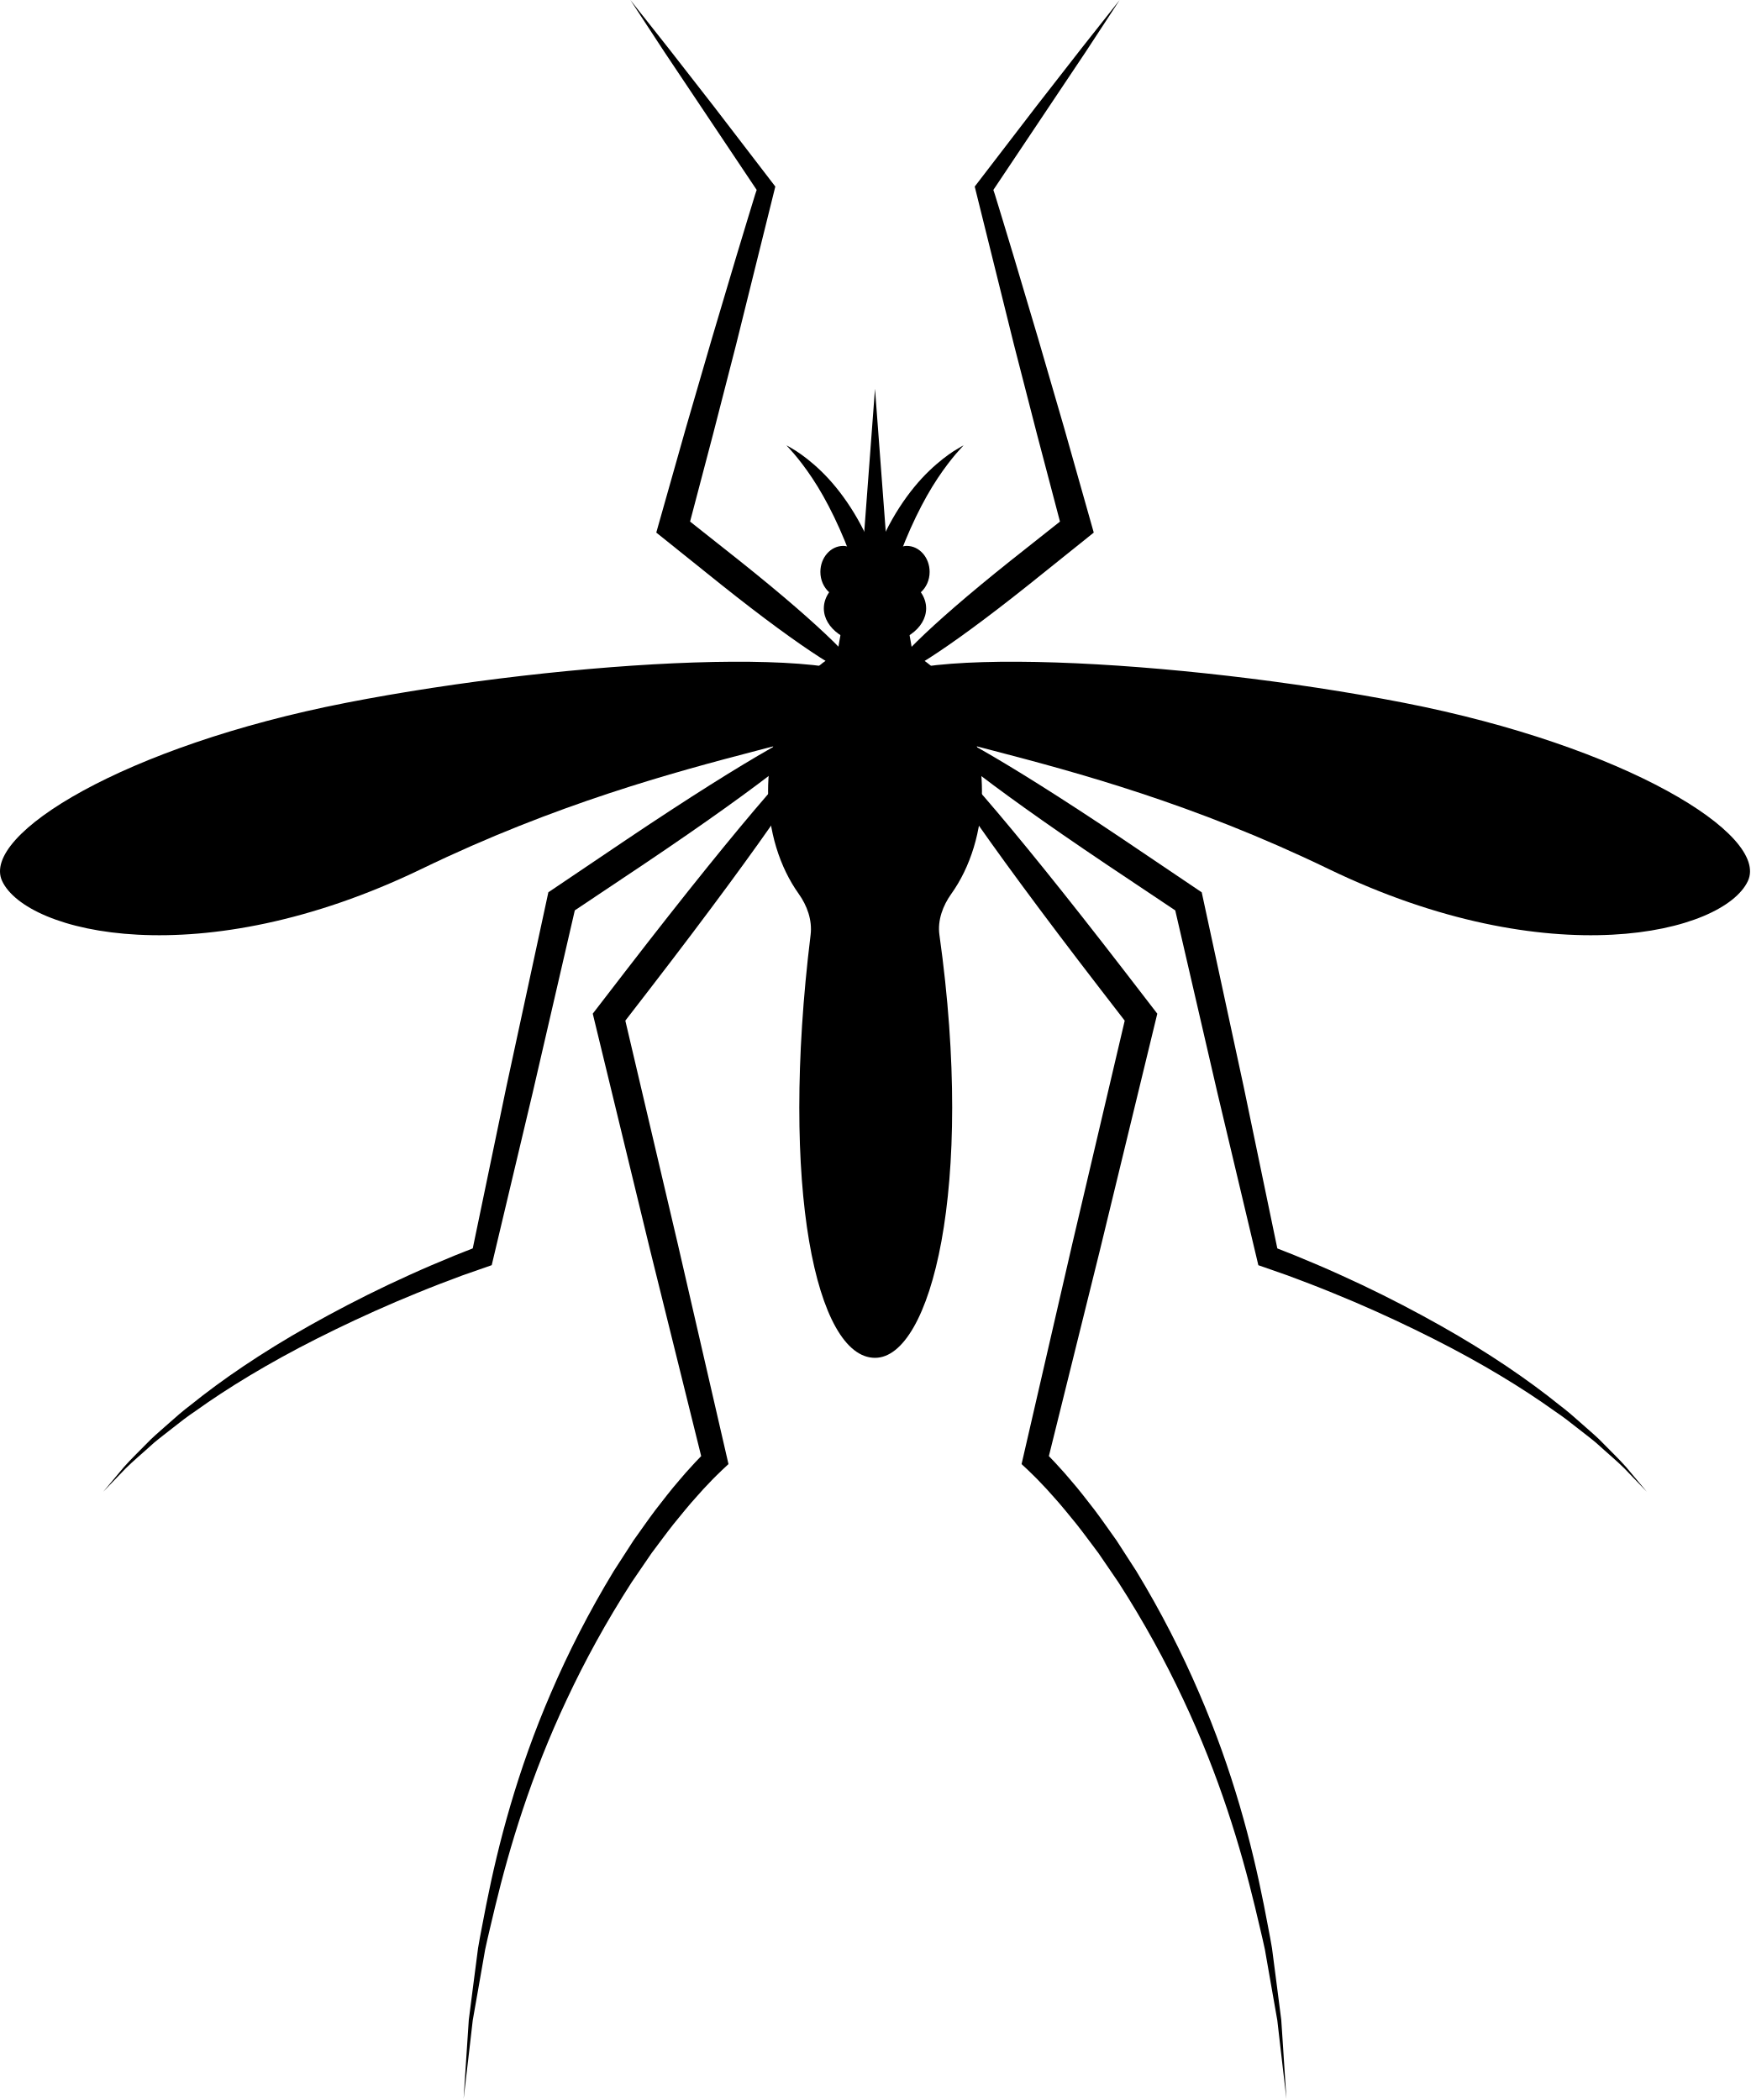
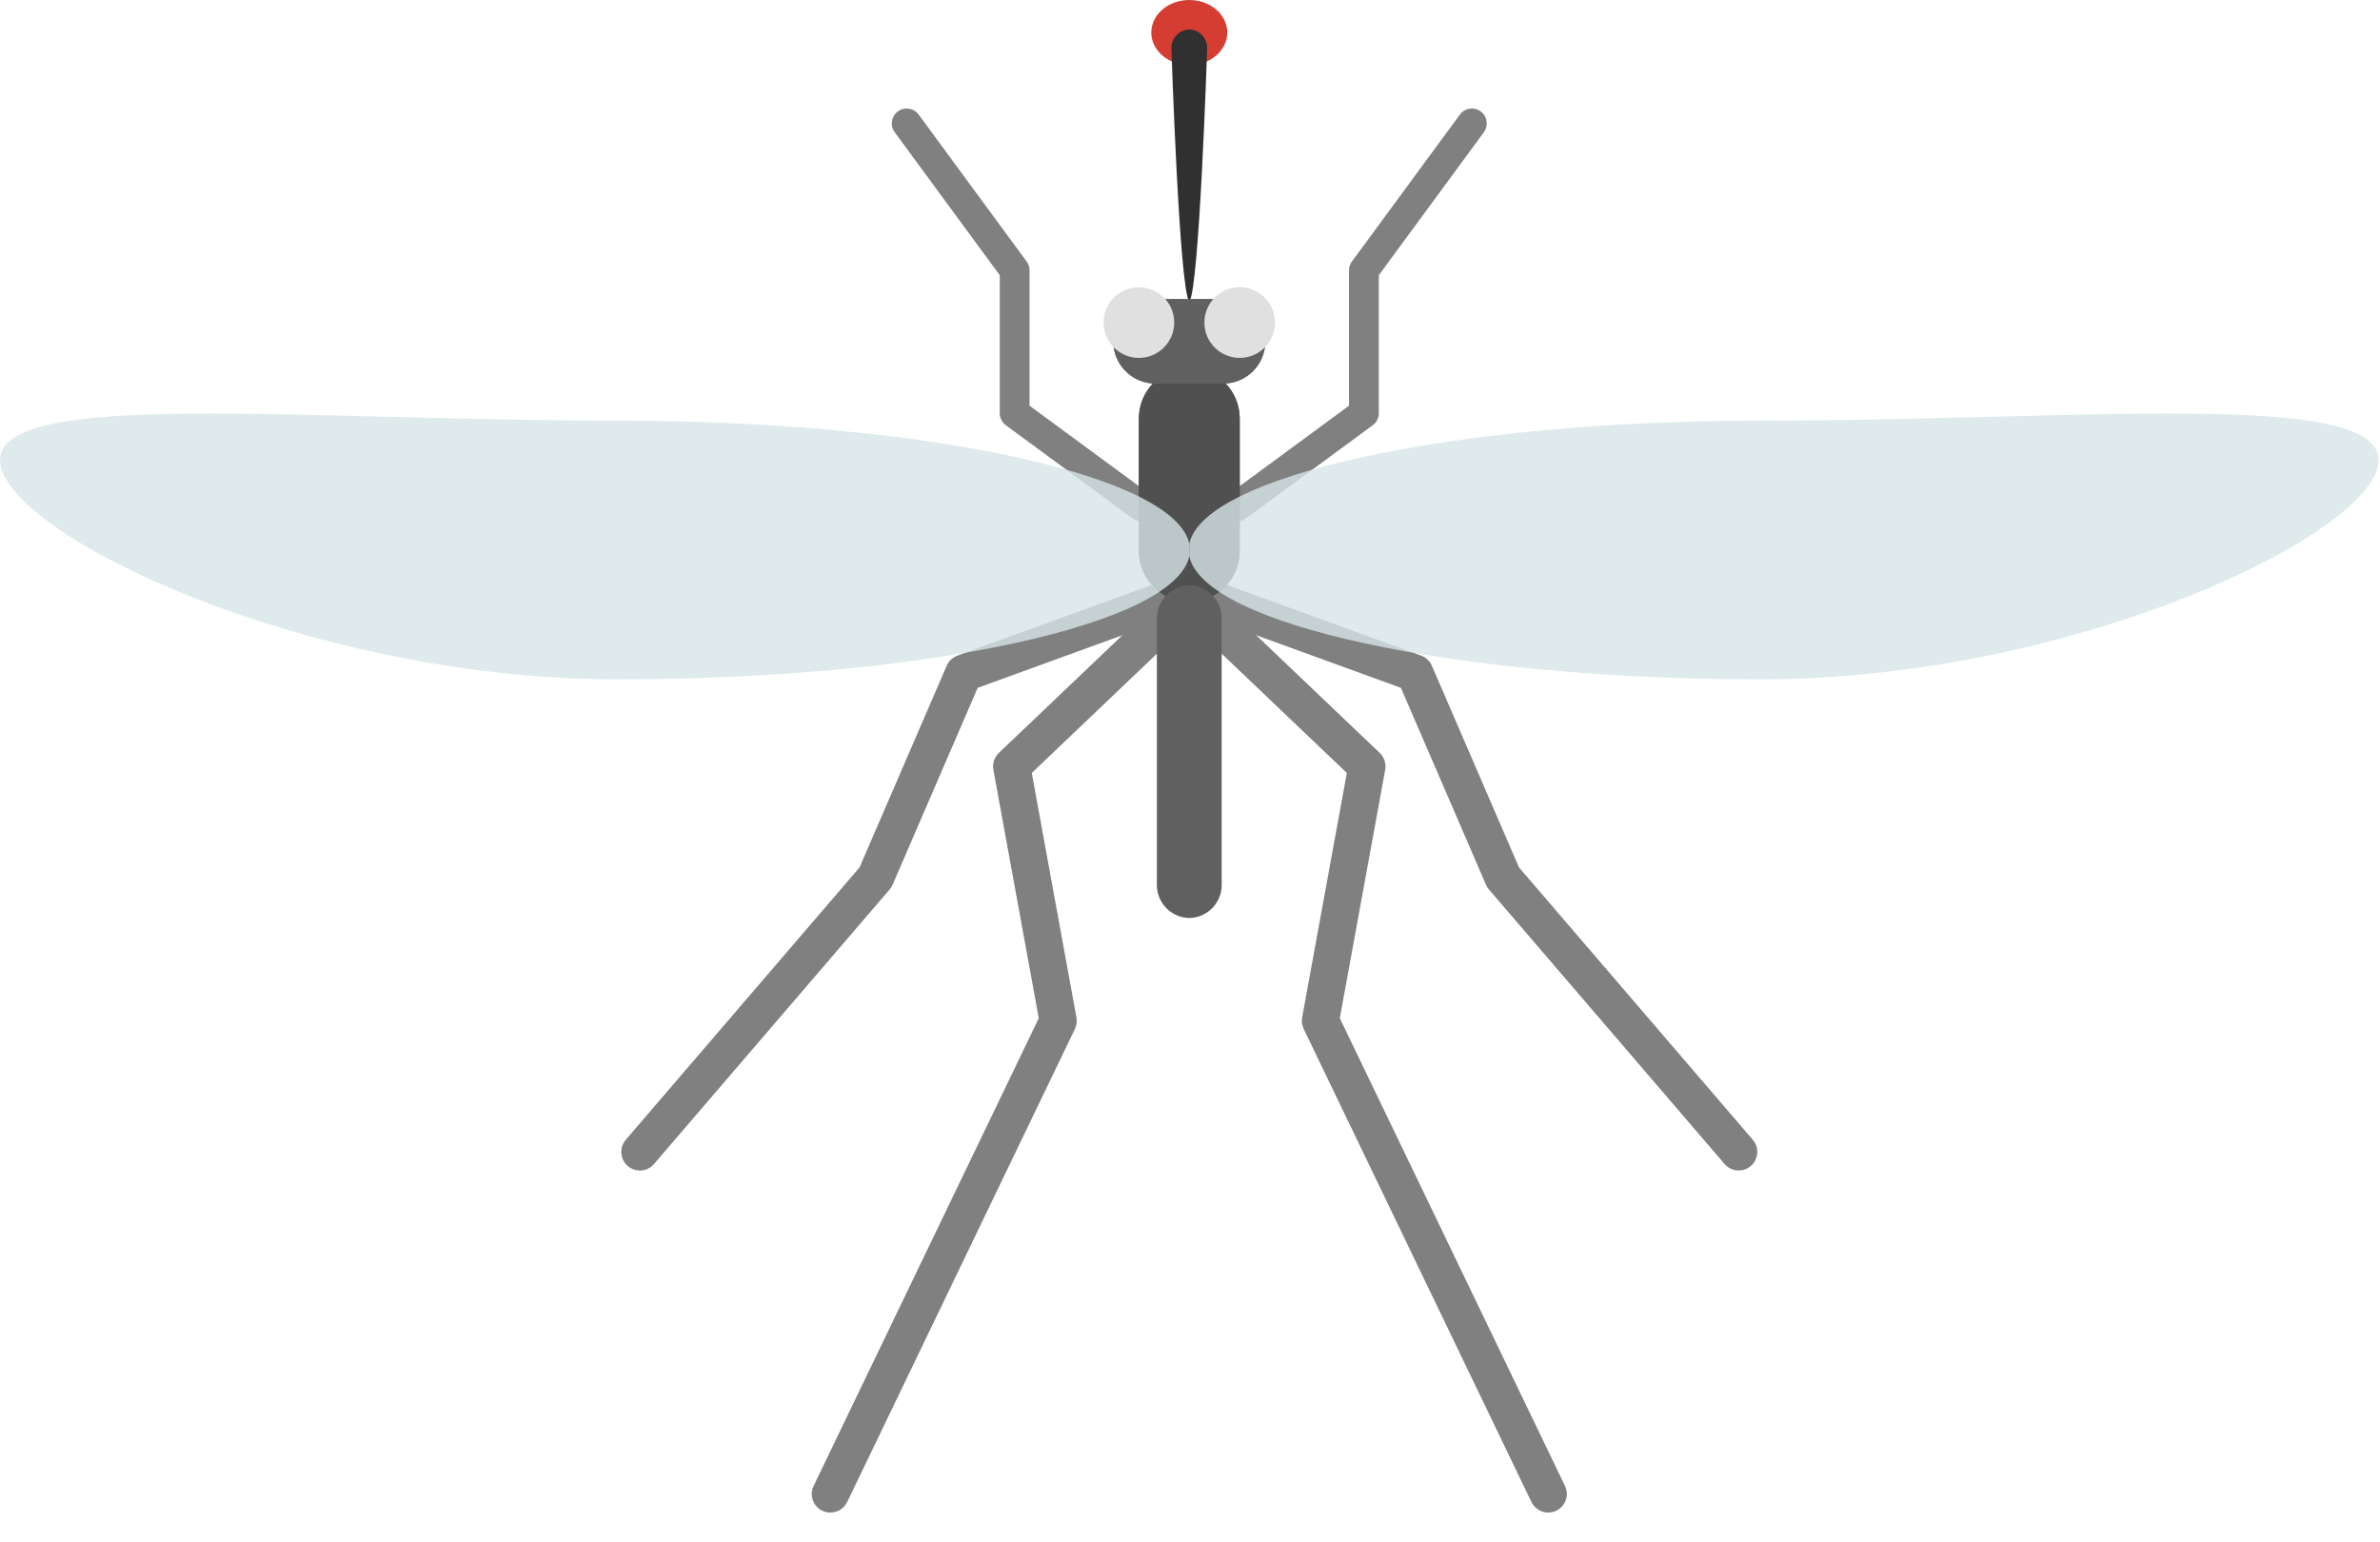
- <svg xmlns="http://www.w3.org/2000/svg" width="35.5mm" height="42.6mm" viewBox="0 0 35.5 42.6" version="1.1" id="svg1">
+ <svg xmlns="http://www.w3.org/2000/svg" width="35.5mm" height="23mm" viewBox="0 0 35.5 23" version="1.1" id="svg1">
  <defs id="defs1" />
  <g id="layer1">
-     <g id="g15" transform="matrix(0.2645833,0,0,0.2645833,-17.54749,-8.090165)">
-       <path d="m 137.578,74.426 c 0,-1.102 -0.786,-1.995 -1.756,-1.995 -0.005,0 -0.009,0 -0.014,0 -0.728,0.007 -1.375,0.861 -1.489,0.295 l -0.928,-12.343 -0.928,12.343 c -0.114,0.566 -0.761,-0.288 -1.489,-0.295 -0.005,0 -0.009,0 -0.014,0 -0.97,0 -1.756,0.893 -1.756,1.995 0,0.635 0.266,1.193 0.672,1.559 -0.258,0.372 -0.407,0.789 -0.407,1.232 0,1.541 1.755,2.79 3.921,2.79 2.166,0 3.921,-1.249 3.921,-2.79 0,-0.443 -0.149,-0.86 -0.407,-1.232 0.408,-0.366 0.674,-0.924 0.674,-1.559 z" id="path1" />
-       <g id="g3">
-         <path d="m 200.298,98.127 c -1.867,3.992 -15.156,7.292 -32.168,-0.938 -20.608,-9.969 -36.109,-9.687 -35.357,-13.535 0.752,-3.848 24.174,-2.511 41.156,0.806 16.982,3.318 28.03,10.115 26.369,13.667 z" id="path2" />
-         <path d="m 66.486,98.127 c 1.867,3.992 15.156,7.292 32.168,-0.938 20.608,-9.969 36.109,-9.687 35.357,-13.535 -0.752,-3.848 -24.174,-2.511 -41.156,0.806 -16.983,3.318 -28.03,10.115 -26.369,13.667 z" id="path3" />
+     <g id="g88" transform="matrix(0.3648215,0,0,0.3648215,-8.387975,-11.53274)">
+       <path style="fill:#d53d33" d="m 73.171,32.943 c 0,0.735 -0.695,1.33 -1.554,1.33 -0.858,0 -1.554,-0.595 -1.554,-1.33 0,-0.734 0.695,-1.331 1.554,-1.331 0.859,0 1.554,0.596 1.554,1.331 z" id="path69" />
+       <g id="g70">
+         <path style="fill:#808080" d="m 56.941,93.464 c -0.11,0 -0.223,-0.024 -0.329,-0.075 -0.378,-0.182 -0.537,-0.637 -0.355,-1.015 L 65.463,73.249 63.607,63.088 c -0.046,-0.252 0.038,-0.51 0.223,-0.687 l 6.083,-5.796 c 0.304,-0.289 0.785,-0.279 1.075,0.026 0.289,0.304 0.277,0.785 -0.026,1.075 l -5.785,5.514 1.827,10.001 c 0.028,0.158 0.006,0.321 -0.063,0.466 l -9.313,19.348 c -0.131,0.27 -0.403,0.429 -0.687,0.429 z" id="path70" />
      </g>
-       <path d="m 141.589,91.224 c 0,-4.823 -2.207,-8.928 -5.304,-10.538 -0.826,-5.042 -1.822,-8.42 -2.893,-8.42 -1.071,0 -2.067,3.378 -2.893,8.42 -3.097,1.61 -5.304,5.714 -5.304,10.538 0,3.073 0.898,5.853 2.349,7.884 0.639,0.895 1.05,2.017 0.911,3.144 -2.382,19.377 0.433,32.431 4.937,32.431 4.279,0 7.657,-13.055 4.937,-32.431 -0.158,-1.125 0.272,-2.25 0.911,-3.144 1.451,-2.031 2.349,-4.811 2.349,-7.884 z" id="path4" />
-       <g id="g5">
-         <path d="m 140.18,64.719 c 0,0 -0.277,0.144 -0.76,0.448 -0.477,0.311 -1.148,0.806 -1.889,1.523 -1.485,1.422 -3.192,3.811 -4.219,6.811 -0.598,1.809 -0.329,2.854 0.08,2.941 0.437,0.095 1,-0.691 1.558,-2.381 0.953,-2.78 2.156,-5.186 3.246,-6.817 0.541,-0.816 1.039,-1.447 1.401,-1.873 0.375,-0.419 0.583,-0.652 0.583,-0.652 z" id="path5" />
+       <g id="g71">
+         <path style="fill:#808080" d="m 49.154,79.476 c -0.175,0 -0.351,-0.06 -0.495,-0.183 C 48.341,79.02 48.304,78.54 48.577,78.22 l 9.559,-11.138 3.563,-8.248 c 0.083,-0.191 0.241,-0.341 0.438,-0.413 l 7.897,-2.872 c 0.393,-0.144 0.83,0.06 0.974,0.455 0.144,0.395 -0.06,0.831 -0.455,0.975 l -7.588,2.76 -3.479,8.053 c -0.03,0.07 -0.071,0.135 -0.121,0.193 l -9.634,11.226 c -0.15,0.175 -0.362,0.265 -0.577,0.265 z" id="path71" />
      </g>
-       <g id="g6">
-         <path d="m 126.604,64.719 c 0,0 0.208,0.233 0.582,0.652 0.362,0.426 0.86,1.057 1.401,1.873 1.09,1.631 2.293,4.037 3.246,6.817 0.551,1.662 1.118,2.461 1.558,2.381 0.411,-0.071 0.687,-1.102 0.08,-2.941 -1.027,-3 -2.734,-5.388 -4.219,-6.811 -0.741,-0.718 -1.412,-1.212 -1.889,-1.524 -0.483,-0.303 -0.759,-0.447 -0.759,-0.447 z" id="path6" />
+       <g id="g72">
+         <path style="fill:#808080" d="m 69.651,52.925 c -0.125,0 -0.251,-0.039 -0.36,-0.119 L 64.116,49 C 63.96,48.885 63.868,48.704 63.868,48.51 v -5.644 l -4.296,-5.847 c -0.2,-0.271 -0.141,-0.652 0.13,-0.851 0.272,-0.2 0.652,-0.141 0.851,0.13 l 4.414,6.008 c 0.078,0.104 0.119,0.231 0.119,0.36 v 5.536 l 4.926,3.624 c 0.272,0.199 0.33,0.581 0.13,0.851 -0.119,0.162 -0.303,0.248 -0.491,0.248 z" id="path72" />
      </g>
-       <g id="g11">
-         <g id="g7">
-           <path d="m 192.55,144.949 c 0,0 -0.549,-0.656 -1.583,-1.889 -0.53,-0.607 -1.254,-1.29 -2.072,-2.132 -0.424,-0.405 -0.907,-0.81 -1.409,-1.259 -0.501,-0.451 -1.042,-0.922 -1.646,-1.377 -2.358,-1.902 -5.409,-3.999 -9.107,-6.081 -1.849,-1.042 -3.853,-2.092 -6.009,-3.118 -1.081,-0.507 -2.195,-1.019 -3.351,-1.514 -0.58,-0.243 -1.167,-0.489 -1.761,-0.737 -0.3,-0.119 -0.601,-0.239 -0.904,-0.359 -0.403,-0.153 -0.392,-0.155 -0.479,-0.191 -0.791,-3.802 -1.657,-7.966 -2.577,-12.393 -1.02,-4.725 -2.1,-9.73 -3.217,-14.907 -1.778,-1.199 -3.891,-2.625 -6.03,-4.067 -19.022,-12.779 -20.621,-11.072 -1.288,1.916 1.876,1.255 3.73,2.494 5.289,3.537 1.12,4.852 2.204,9.543 3.227,13.971 1.122,4.726 2.178,9.173 3.142,13.232 0.759,0.265 1.509,0.528 2.251,0.787 0.592,0.224 1.177,0.445 1.755,0.663 1.154,0.446 2.27,0.909 3.356,1.366 2.165,0.928 4.185,1.879 6.056,2.824 3.742,1.888 6.858,3.798 9.292,5.544 0.624,0.417 1.184,0.851 1.705,1.267 0.522,0.415 1.026,0.787 1.47,1.162 0.858,0.781 1.623,1.415 2.188,1.983 1.11,1.157 1.702,1.772 1.702,1.772 z" id="path7" />
-         </g>
-         <g id="g8">
-           <path d="m 164.927,191.498 c 0,0 -0.089,-1.37 -0.254,-3.921 -0.042,-0.639 -0.09,-1.351 -0.142,-2.134 -0.1,-0.779 -0.208,-1.627 -0.326,-2.544 -0.119,-0.918 -0.247,-1.903 -0.383,-2.952 -0.175,-1.044 -0.404,-2.144 -0.623,-3.311 -0.92,-4.649 -2.365,-10.259 -4.982,-16.303 -1.298,-3.023 -2.883,-6.149 -4.795,-9.298 -0.5,-0.774 -1.006,-1.558 -1.518,-2.351 -0.552,-0.767 -1.091,-1.557 -1.674,-2.329 -0.595,-0.764 -1.186,-1.545 -1.841,-2.294 -0.315,-0.383 -0.651,-0.755 -0.994,-1.126 -0.17,-0.187 -0.339,-0.374 -0.522,-0.556 l -0.154,-0.163 c 1.241,-5.008 2.549,-10.284 3.908,-15.769 1.418,-5.848 2.89,-11.919 4.402,-18.151 -0.724,-0.94 -1.6,-2.077 -2.479,-3.219 -18.608,-24.137 -20.741,-23.123 -1.828,1.41 0.642,0.832 1.281,1.659 1.81,2.344 -1.38,5.875 -2.723,11.598 -4.018,17.111 -1.352,5.875 -2.653,11.525 -3.888,16.889 l 0.498,0.465 0.419,0.407 c 0.171,0.162 0.335,0.337 0.5,0.51 0.332,0.343 0.659,0.69 0.97,1.052 0.643,0.702 1.231,1.445 1.825,2.169 0.582,0.734 1.124,1.489 1.68,2.22 0.519,0.759 1.032,1.51 1.538,2.251 1.947,3.022 3.591,6.038 4.961,8.967 2.762,5.856 4.4,11.343 5.502,15.915 0.265,1.147 0.54,2.231 0.758,3.26 0.181,1.037 0.352,2.01 0.51,2.916 0.159,0.907 0.306,1.748 0.442,2.518 0.089,0.777 0.171,1.484 0.244,2.118 0.295,2.536 0.454,3.899 0.454,3.899 z" id="path8" />
-         </g>
-         <g id="g9">
-           <path d="m 74.234,144.949 c 0,0 0.592,-0.615 1.705,-1.772 0.565,-0.567 1.33,-1.201 2.188,-1.983 0.444,-0.375 0.948,-0.748 1.47,-1.163 0.521,-0.416 1.081,-0.85 1.705,-1.267 2.434,-1.747 5.55,-3.656 9.292,-5.545 1.87,-0.945 3.891,-1.895 6.056,-2.824 1.085,-0.458 2.202,-0.921 3.356,-1.367 0.578,-0.218 1.163,-0.439 1.755,-0.663 0.742,-0.26 1.493,-0.522 2.251,-0.787 0.964,-4.059 2.02,-8.506 3.142,-13.232 1.023,-4.429 2.106,-9.12 3.227,-13.971 1.559,-1.043 3.413,-2.283 5.289,-3.537 19.022,-12.779 18.046,-14.905 -1.287,-1.916 -2.139,1.443 -4.253,2.868 -6.03,4.067 -1.117,5.177 -2.197,10.182 -3.217,14.907 -0.921,4.427 -1.787,8.591 -2.577,12.393 -0.088,0.036 -0.076,0.038 -0.479,0.191 -0.303,0.12 -0.605,0.24 -0.905,0.359 -0.594,0.249 -1.181,0.494 -1.761,0.737 -1.156,0.495 -2.27,1.007 -3.351,1.514 -2.156,1.027 -4.16,2.077 -6.009,3.118 -3.699,2.082 -6.75,4.178 -9.107,6.081 -0.605,0.456 -1.145,0.926 -1.646,1.377 -0.502,0.449 -0.985,0.854 -1.409,1.259 -0.819,0.842 -1.542,1.525 -2.072,2.132 -1.037,1.236 -1.586,1.892 -1.586,1.892 z" id="path9" />
-         </g>
-         <g id="g10">
-           <path d="m 101.857,191.498 c 0,0 0.159,-1.363 0.456,-3.9 0.073,-0.633 0.154,-1.34 0.244,-2.118 0.135,-0.771 0.283,-1.611 0.442,-2.518 0.159,-0.906 0.329,-1.879 0.51,-2.916 0.218,-1.029 0.493,-2.113 0.758,-3.26 1.103,-4.572 2.74,-10.058 5.502,-15.915 1.37,-2.929 3.015,-5.945 4.961,-8.967 0.507,-0.741 1.02,-1.492 1.538,-2.251 0.556,-0.731 1.097,-1.486 1.68,-2.22 0.593,-0.725 1.182,-1.467 1.825,-2.169 0.311,-0.362 0.638,-0.708 0.97,-1.052 0.165,-0.174 0.329,-0.348 0.5,-0.51 l 0.419,-0.407 0.498,-0.465 c -1.235,-5.364 -2.536,-11.014 -3.888,-16.889 -1.295,-5.513 -2.638,-11.236 -4.018,-17.111 0.529,-0.685 1.168,-1.513 1.81,-2.344 18.608,-24.137 17.084,-25.942 -1.828,-1.41 -0.879,1.142 -1.755,2.278 -2.479,3.219 1.511,6.232 2.984,12.303 4.402,18.151 1.359,5.485 2.667,10.761 3.908,15.769 l -0.154,0.163 c -0.183,0.182 -0.353,0.37 -0.522,0.556 -0.343,0.371 -0.679,0.743 -0.994,1.126 -0.655,0.749 -1.245,1.53 -1.841,2.294 -0.583,0.773 -1.122,1.563 -1.674,2.329 -0.512,0.793 -1.018,1.577 -1.518,2.351 -1.912,3.15 -3.497,6.275 -4.795,9.298 -2.617,6.045 -4.061,11.654 -4.982,16.303 -0.219,1.167 -0.449,2.267 -0.623,3.311 -0.136,1.05 -0.264,2.035 -0.383,2.952 -0.117,0.916 -0.226,1.765 -0.326,2.544 -0.052,0.783 -0.1,1.496 -0.142,2.134 -0.167,2.552 -0.256,3.922 -0.256,3.922 z" id="path10" />
-         </g>
+       <path style="fill:#505050" d="m 69.555,48.731 v 5.413 c 0,1.145 0.921,2.071 2.062,2.086 v -9.586 c -1.141,0.015 -2.062,0.942 -2.062,2.087 z" id="path73" />
+       <path style="fill:#606060" d="m 71.617,43.843 h -1.381 c -0.954,0 -1.727,0.773 -1.727,1.727 0,0.954 0.773,1.727 1.727,1.727 h 1.381 z" id="path74" />
+       <g id="g75">
+         <path style="fill:#808080" d="m 86.293,93.464 c 0.11,0 0.223,-0.024 0.329,-0.075 0.378,-0.182 0.537,-0.637 0.355,-1.015 L 77.771,73.249 79.627,63.088 c 0.046,-0.252 -0.038,-0.51 -0.223,-0.687 l -6.082,-5.796 c -0.304,-0.289 -0.784,-0.279 -1.075,0.026 -0.289,0.304 -0.277,0.785 0.026,1.075 l 5.785,5.514 -1.827,10 c -0.028,0.158 -0.006,0.321 0.063,0.466 l 9.313,19.348 c 0.131,0.271 0.403,0.43 0.686,0.43 z" id="path75" />
      </g>
-       <g id="g14">
-         <g id="g12">
-           <path d="m 152.145,30.577 c 0,0 -1.037,1.313 -2.935,3.715 -0.941,1.207 -2.095,2.689 -3.44,4.416 -1.388,1.81 -2.974,3.877 -4.735,6.173 0.867,3.496 1.885,7.598 3.008,12.127 0.566,2.203 1.159,4.51 1.774,6.9 0.566,2.152 1.152,4.378 1.752,6.659 -1.126,0.892 -2.461,1.949 -3.814,3.021 -13.016,10.384 -11.789,12.359 1.44,1.805 1.761,-1.412 3.497,-2.806 4.964,-3.982 -0.781,-2.763 -1.544,-5.46 -2.281,-8.067 -0.689,-2.369 -1.354,-4.656 -1.99,-6.84 -0.649,-2.18 -1.267,-4.258 -1.848,-6.211 -0.295,-0.975 -0.581,-1.919 -0.856,-2.83 -0.139,-0.455 -0.275,-0.901 -0.409,-1.339 -0.067,-0.219 -0.133,-0.435 -0.199,-0.65 l -0.113,-0.335 c 3.014,-4.507 5.428,-8.117 7.089,-10.601 1.676,-2.561 2.593,-3.961 2.593,-3.961 z" id="path11" />
-         </g>
-         <g id="g13">
-           <path d="m 114.639,30.577 c 0,0 0.917,1.4 2.594,3.96 1.661,2.484 4.075,6.094 7.089,10.601 l -0.113,0.335 c -0.066,0.214 -0.132,0.431 -0.199,0.65 -0.134,0.438 -0.27,0.884 -0.409,1.339 -0.275,0.91 -0.561,1.855 -0.856,2.83 -0.581,1.953 -1.2,4.03 -1.848,6.211 -0.635,2.184 -1.3,4.472 -1.989,6.84 -0.737,2.607 -1.5,5.304 -2.282,8.067 1.466,1.176 3.203,2.569 4.964,3.982 13.016,10.384 14.669,8.75 1.44,-1.805 -1.353,-1.072 -2.687,-2.129 -3.814,-3.021 0.6,-2.281 1.186,-4.507 1.752,-6.659 0.614,-2.389 1.207,-4.696 1.774,-6.9 1.124,-4.529 2.141,-8.631 3.008,-12.127 -1.761,-2.296 -3.347,-4.363 -4.735,-6.173 -1.346,-1.727 -2.499,-3.208 -3.44,-4.416 -1.899,-2.401 -2.936,-3.714 -2.936,-3.714 z" id="path12" />
-         </g>
+       <g id="g76">
+         <path style="fill:#808080" d="m 94.08,79.476 c 0.175,0 0.351,-0.06 0.495,-0.183 0.318,-0.273 0.355,-0.753 0.081,-1.073 L 85.097,67.082 81.534,58.834 C 81.452,58.643 81.293,58.493 81.096,58.421 L 73.2,55.549 c -0.393,-0.144 -0.83,0.06 -0.974,0.455 -0.144,0.395 0.06,0.831 0.455,0.975 l 7.588,2.76 3.479,8.053 c 0.03,0.07 0.071,0.135 0.121,0.193 l 9.634,11.226 c 0.15,0.175 0.363,0.265 0.577,0.265 z" id="path76" />
+       </g>
+       <g id="g77">
+         <path style="fill:#808080" d="m 73.583,52.925 c 0.125,0 0.252,-0.039 0.36,-0.119 L 79.118,49 c 0.156,-0.115 0.248,-0.296 0.248,-0.49 v -5.644 l 4.295,-5.847 c 0.2,-0.271 0.141,-0.652 -0.13,-0.851 -0.272,-0.2 -0.652,-0.141 -0.851,0.13 l -4.414,6.008 c -0.078,0.104 -0.119,0.231 -0.119,0.36 v 5.536 l -4.926,3.624 c -0.272,0.199 -0.33,0.581 -0.13,0.851 0.12,0.162 0.305,0.248 0.492,0.248 z" id="path77" />
+       </g>
+       <g id="g78">
+         <path style="fill:#505050" d="m 71.617,46.644 c 1.141,0.015 2.062,0.942 2.062,2.087 v 5.413 c 0,1.145 -0.921,2.071 -2.062,2.086 z" id="path78" />
+       </g>
+       <path style="fill:#505050" d="m 71.617,46.644 c -1.141,0.015 -2.062,0.942 -2.062,2.086 v 5.413 c 0,1.145 0.921,2.072 2.062,2.087 1.141,-0.015 2.062,-0.942 2.062,-2.087 V 48.73 c 0,-1.144 -0.921,-2.071 -2.062,-2.086 z" id="path79" />
+       <path style="fill:#303030" d="m 71.617,32.815 c -0.406,0.016 -0.732,0.345 -0.732,0.755 0,0 0.325,9.923 0.732,10.371 0.407,-0.447 0.732,-10.371 0.732,-10.371 0,-0.41 -0.326,-0.738 -0.732,-0.755 z" id="path80" />
+       <path style="fill:#606060" d="m 71.617,55.549 c -0.733,0.015 -1.325,0.612 -1.325,1.35 v 10.904 c 0,0.737 0.591,1.334 1.325,1.349 0.733,-0.015 1.325,-0.612 1.325,-1.349 V 56.899 c 0,-0.737 -0.591,-1.335 -1.325,-1.35 z" id="path81" />
+       <g id="g82">
+         <path style="fill:#d5e5e6;fill-opacity:0.8" d="m 71.617,53.85 c 0.582,-2.804 10.812,-5.036 23.348,-5.036 12.911,0 25.277,-1.305 25.277,1.616 0,2.921 -12.367,8.961 -25.277,8.961 -12.536,0 -22.766,-2.233 -23.348,-5.037 z" id="path82" />
+       </g>
+       <path style="fill:#606060" d="m 71.617,43.843 h 1.381 c 0.954,0 1.727,0.773 1.727,1.727 0,0.954 -0.773,1.727 -1.727,1.727 h -1.381 z" id="path83" />
+       <path style="fill:#606060" d="m 72.998,43.843 h -1.381 -1.381 c -0.954,0 -1.727,0.774 -1.727,1.727 0,0.954 0.773,1.727 1.727,1.727 h 1.381 1.381 c 0.954,0 1.727,-0.773 1.727,-1.727 0,-0.953 -0.773,-1.727 -1.727,-1.727 z" id="path84" />
+       <g id="g85">
+         <path style="fill:#e0e0e0" d="m 72.234,44.802 c 0,0.798 0.647,1.445 1.445,1.445 0.797,0 1.444,-0.647 1.444,-1.445 0,-0.798 -0.647,-1.445 -1.444,-1.445 -0.798,-10e-4 -1.445,0.646 -1.445,1.445 z" id="path85" />
+       </g>
+       <g id="g86">
+         <path style="fill:#e0e0e0" d="m 71.001,44.802 c 0,0.798 -0.647,1.445 -1.445,1.445 -0.797,0 -1.444,-0.647 -1.444,-1.445 0,-0.798 0.647,-1.445 1.444,-1.445 0.798,-10e-4 1.445,0.646 1.445,1.445 z" id="path86" />
+       </g>
+       <g id="g87">
+         <path style="fill:#d5e5e6;fill-opacity:0.8" d="m 71.617,53.85 c -0.582,-2.804 -10.812,-5.036 -23.348,-5.036 -12.911,0 -25.277,-1.305 -25.277,1.616 0,2.921 12.367,8.961 25.277,8.961 12.536,0 22.766,-2.233 23.348,-5.037 z" id="path87" />
      </g>
    </g>
  </g>
</svg>
